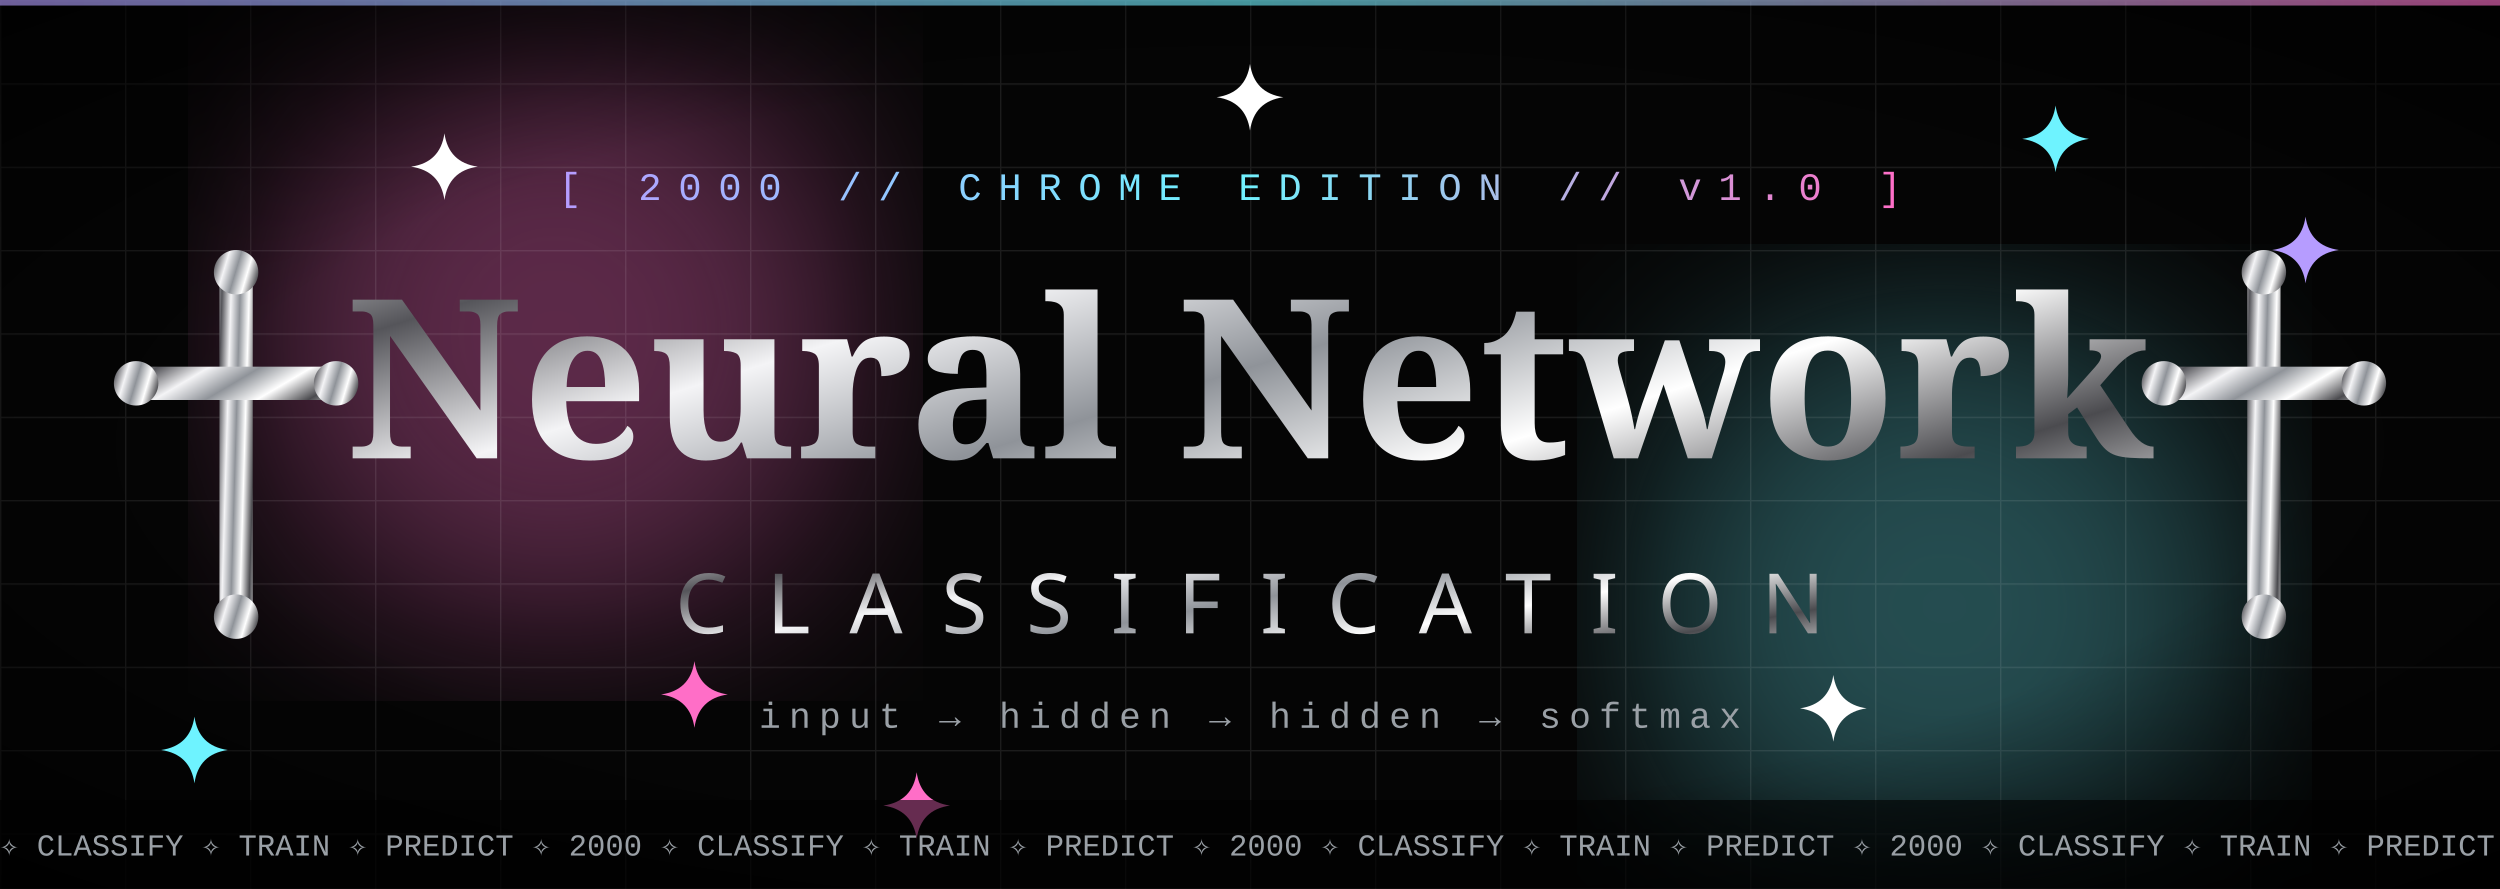
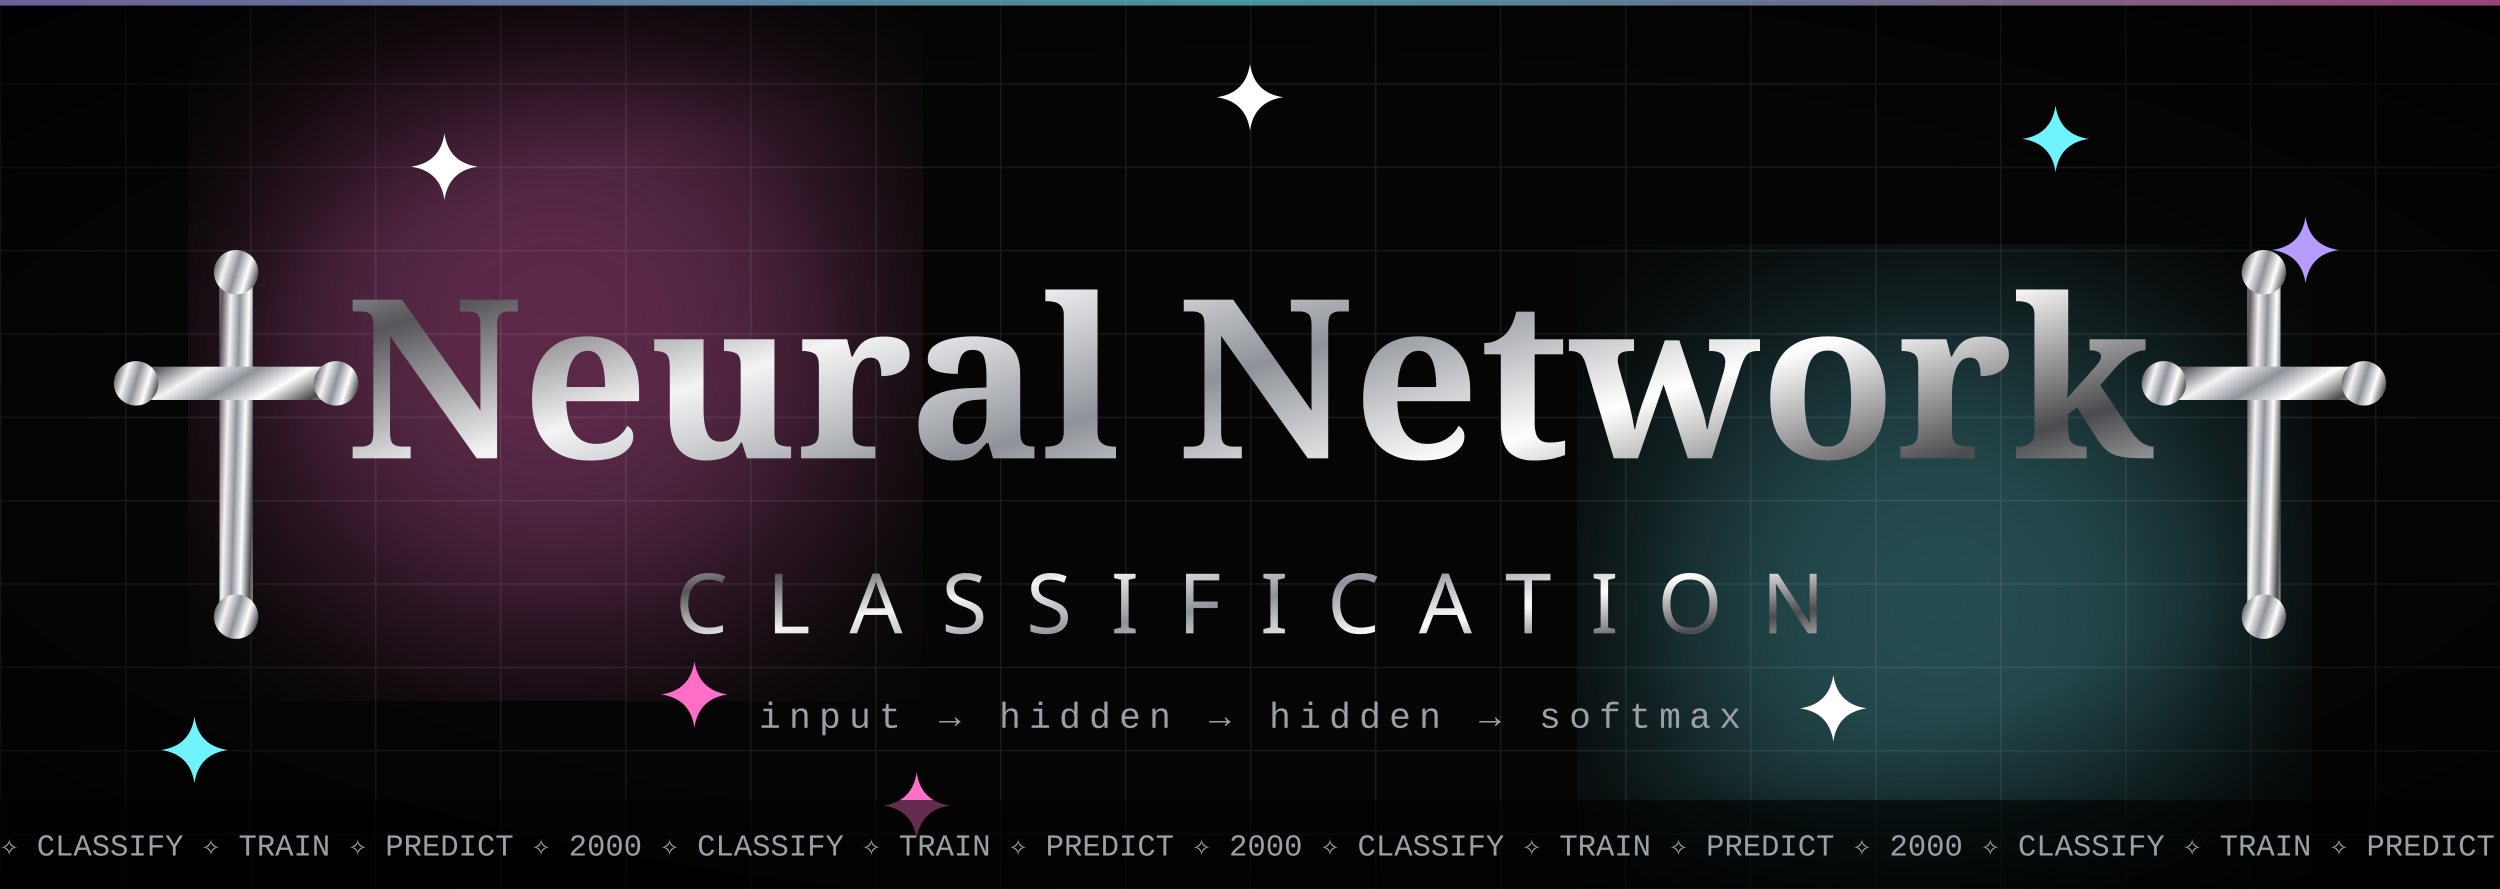
<svg xmlns="http://www.w3.org/2000/svg" viewBox="0 0 900 320" width="900" height="320" role="img" aria-label="Neural Network Classification">
  <defs>
    <linearGradient id="chrome" x1="-1" y1="0" x2="0" y2="0.3" spreadMethod="reflect">
      <stop offset="0" stop-color="#4b4b4f" />
      <stop offset="0.25" stop-color="#ffffff" />
      <stop offset="0.5" stop-color="#8f9399" />
      <stop offset="0.75" stop-color="#f4f4f6" />
      <stop offset="1" stop-color="#55555a" />
      <animate attributeName="x1" values="-1;1" dur="4s" repeatCount="indefinite" />
      <animate attributeName="x2" values="0;2" dur="4s" repeatCount="indefinite" />
    </linearGradient>
    <linearGradient id="holo" x1="-1" y1="0" x2="0" y2="0" spreadMethod="reflect">
      <stop offset="0" stop-color="#ff6ec7" />
      <stop offset="0.5" stop-color="#6ef3ff" />
      <stop offset="1" stop-color="#b69cff" />
      <animate attributeName="x1" values="-1;1" dur="5s" repeatCount="indefinite" />
      <animate attributeName="x2" values="0;2" dur="5s" repeatCount="indefinite" />
    </linearGradient>
    <radialGradient id="vig" cx="50%" cy="50%" r="75%">
      <stop offset="55%" stop-color="#000" stop-opacity="0" />
      <stop offset="100%" stop-color="#000" stop-opacity="0.9" />
    </radialGradient>
    <filter id="blur">
      <feGaussianBlur stdDeviation="40" />
    </filter>
    <pattern id="grid" width="45" height="30" patternUnits="userSpaceOnUse">
      <path d="M45 0H0V30" fill="none" stroke="#fff" stroke-opacity="0.09" />
      <animateTransform attributeName="patternTransform" type="translate" values="0 0;0 30" dur="2s" repeatCount="indefinite" />
    </pattern>
    <path id="spark" d="M0 -12 Q1.5 -1.5 12 0 Q1.5 1.5 0 12 Q-1.5 1.5 -12 0 Q-1.5 -1.5 0 -12Z" />
    <g id="cross">
      <rect x="-6" y="-60" width="12" height="120" rx="2" />
      <rect x="-34" y="-28" width="68" height="12" rx="2" />
      <circle cx="0" cy="-62" r="8" />
      <circle cx="0" cy="62" r="8" />
      <circle cx="-36" cy="-22" r="8" />
      <circle cx="36" cy="-22" r="8" />
    </g>
  </defs>
  <rect width="900" height="320" fill="#050505" />
  <circle cx="200" cy="120" r="110" fill="#ff6ec7" opacity="0.35" filter="url(#blur)">
    <animate attributeName="cx" values="200;700;200" dur="9s" repeatCount="indefinite" />
  </circle>
  <circle cx="700" cy="220" r="110" fill="#6ef3ff" opacity="0.3" filter="url(#blur)">
    <animate attributeName="cx" values="700;200;700" dur="11s" repeatCount="indefinite" />
  </circle>
  <rect width="900" height="320" fill="url(#grid)" />
  <rect width="900" height="320" fill="url(#vig)" />
  <rect width="900" height="2" fill="url(#holo)" opacity="0.6">
    <animate attributeName="y" values="0;320" dur="5s" repeatCount="indefinite" />
  </rect>
  <g transform="translate(85,160)">
    <g>
      <animateTransform attributeName="transform" type="translate" values="0 0;0 -8;0 0" dur="3s" repeatCount="indefinite" />
      <g>
        <animateTransform attributeName="transform" type="scale" values="1 1;0.05 1;1 1" dur="3.4s" repeatCount="indefinite" />
        <use href="#cross" fill="url(#chrome)" />
      </g>
    </g>
  </g>
  <g transform="translate(815,160)">
    <g>
      <animateTransform attributeName="transform" type="translate" values="0 -8;0 0;0 -8" dur="3s" repeatCount="indefinite" />
      <g>
        <animateTransform attributeName="transform" type="scale" values="1 1;0.05 1;1 1" dur="3.4s" begin="1.7s" repeatCount="indefinite" />
        <use href="#cross" fill="url(#chrome)" />
      </g>
    </g>
  </g>
  <text x="450" y="72" text-anchor="middle" font-family="Courier New, monospace" font-size="14" letter-spacing="6" fill="url(#holo)">
-     [ 2000 // CHROME EDITION // v1.0 ]
    <animate attributeName="opacity" values="1;0.55;1;0.9;1" dur="2.2s" repeatCount="indefinite" />
  </text>
  <text x="450" y="165" text-anchor="middle" font-family="'UnifrakturCook','Old English Text MT','Blackadder ITC',Georgia,serif" font-size="80" font-weight="bold" fill="url(#chrome)">Neural Network</text>
  <text x="450" y="228" text-anchor="middle" font-family="'Arial Black',Impact,sans-serif" font-size="30" letter-spacing="14" fill="url(#chrome)">CLASSIFICATION</text>
  <text x="450" y="262" text-anchor="middle" font-family="Courier New, monospace" font-size="13" letter-spacing="3" fill="#9aa0a6">input → hidden → hidden → softmax</text>
  <g fill="#fff">
    <g transform="translate(160,60)">
      <use href="#spark">
        <animateTransform attributeName="transform" type="scale" values="0;1.2;0" dur="2.4s" repeatCount="indefinite" />
      </use>
    </g>
    <g transform="translate(740,50)">
      <use href="#spark" fill="#6ef3ff">
        <animateTransform attributeName="transform" type="scale" values="0;1;0" dur="2s" begin="0.6s" repeatCount="indefinite" />
      </use>
    </g>
    <g transform="translate(250,250)">
      <use href="#spark" fill="#ff6ec7">
        <animateTransform attributeName="transform" type="scale" values="0;1.4;0" dur="2.8s" begin="1s" repeatCount="indefinite" />
      </use>
    </g>
    <g transform="translate(660,255)">
      <use href="#spark">
        <animateTransform attributeName="transform" type="scale" values="0;1;0" dur="2.2s" begin="0.3s" repeatCount="indefinite" />
      </use>
    </g>
    <g transform="translate(830,90)">
      <use href="#spark" fill="#b69cff">
        <animateTransform attributeName="transform" type="scale" values="0;0.9;0" dur="1.8s" begin="1.2s" repeatCount="indefinite" />
      </use>
    </g>
    <g transform="translate(70,270)">
      <use href="#spark" fill="#6ef3ff">
        <animateTransform attributeName="transform" type="scale" values="0;1;0" dur="2.6s" begin="0.9s" repeatCount="indefinite" />
      </use>
    </g>
    <g transform="translate(450,35)">
      <use href="#spark">
        <animateTransform attributeName="transform" type="scale" values="0;0.8;0" dur="3s" begin="0.2s" repeatCount="indefinite" />
      </use>
    </g>
    <g transform="translate(330,290)">
      <use href="#spark" fill="#ff6ec7">
        <animateTransform attributeName="transform" type="scale" values="0;0.8;0" dur="2.1s" begin="1.5s" repeatCount="indefinite" />
      </use>
    </g>
  </g>
  <rect y="288" width="900" height="32" fill="#000" opacity="0.6" />
  <text y="308" font-family="Courier New, monospace" font-size="11" fill="#9aa0a6" textLength="2400" lengthAdjust="spacing">
    ✧ CLASSIFY ✧ TRAIN ✧ PREDICT ✧ 2000 ✧ CLASSIFY ✧ TRAIN ✧ PREDICT ✧ 2000 ✧ CLASSIFY ✧ TRAIN ✧ PREDICT ✧ 2000 ✧ CLASSIFY ✧ TRAIN ✧ PREDICT ✧ 2000 ✧ CLASSIFY ✧ TRAIN ✧ PREDICT ✧ 2000 ✧ CLASSIFY ✧ TRAIN ✧ PREDICT ✧ 2000 ✧
    <animateTransform attributeName="transform" type="translate" values="0 0;-400 0" dur="10s" repeatCount="indefinite" />
  </text>
</svg>
